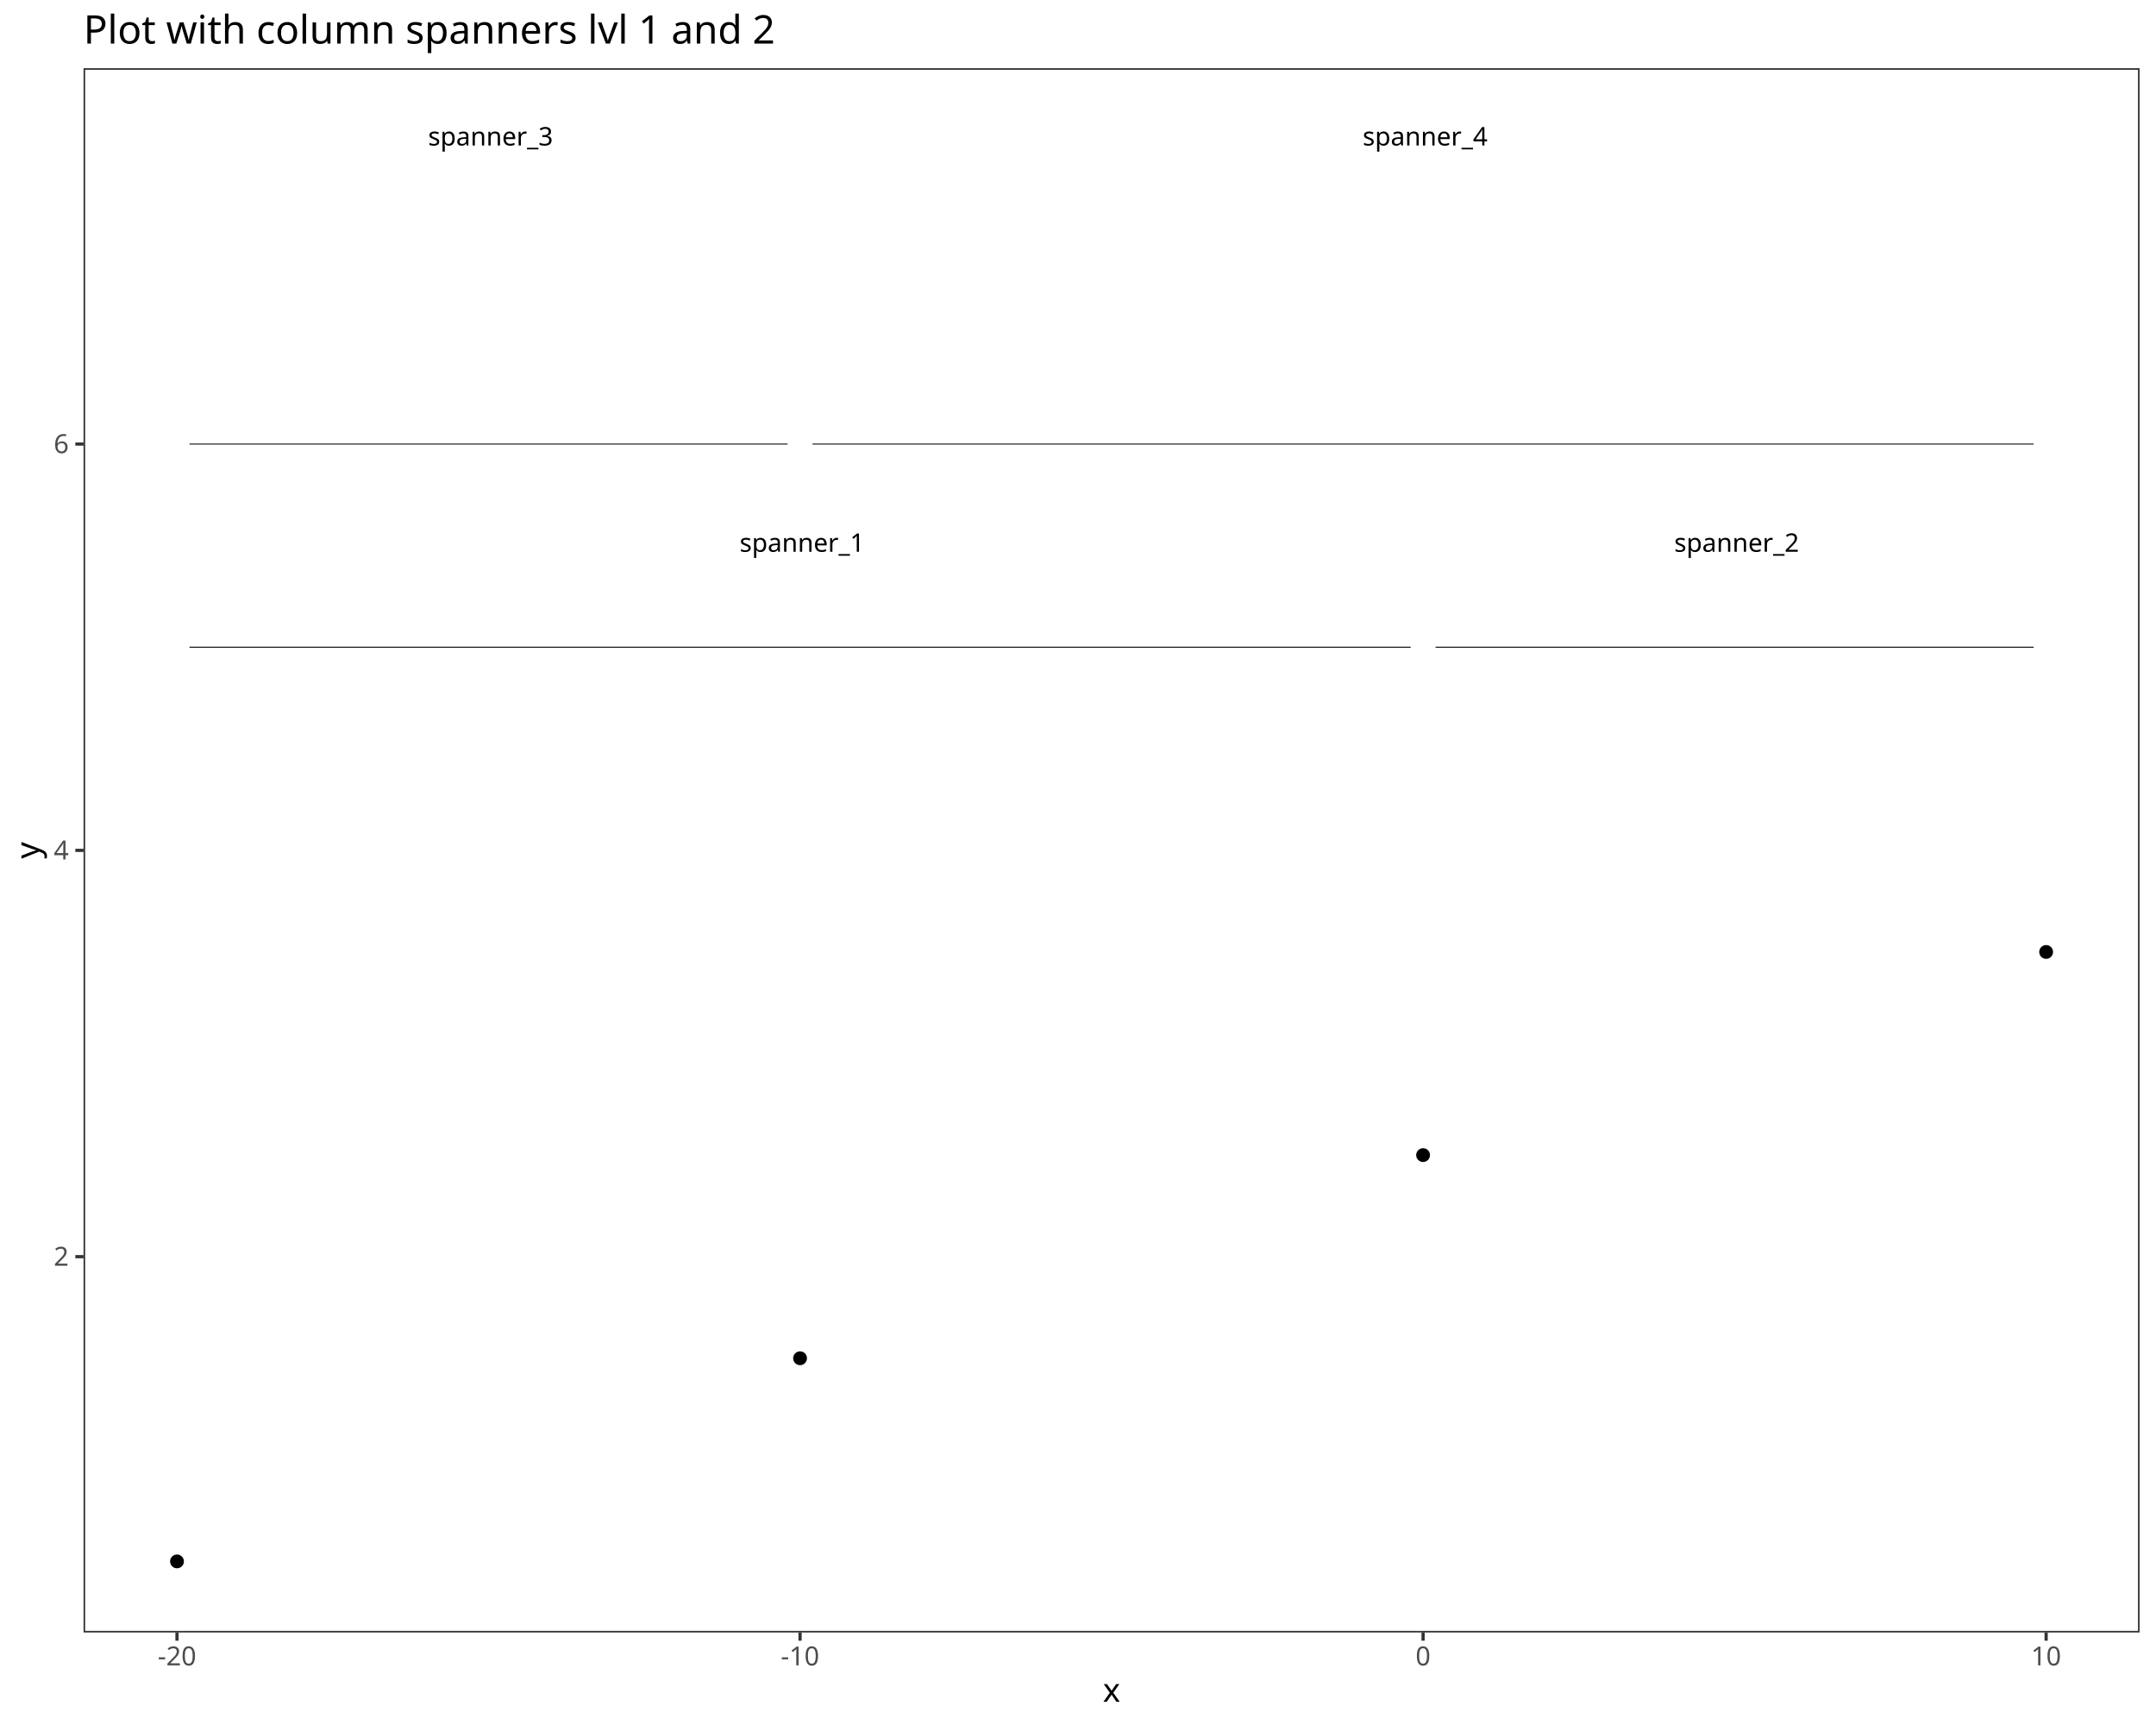
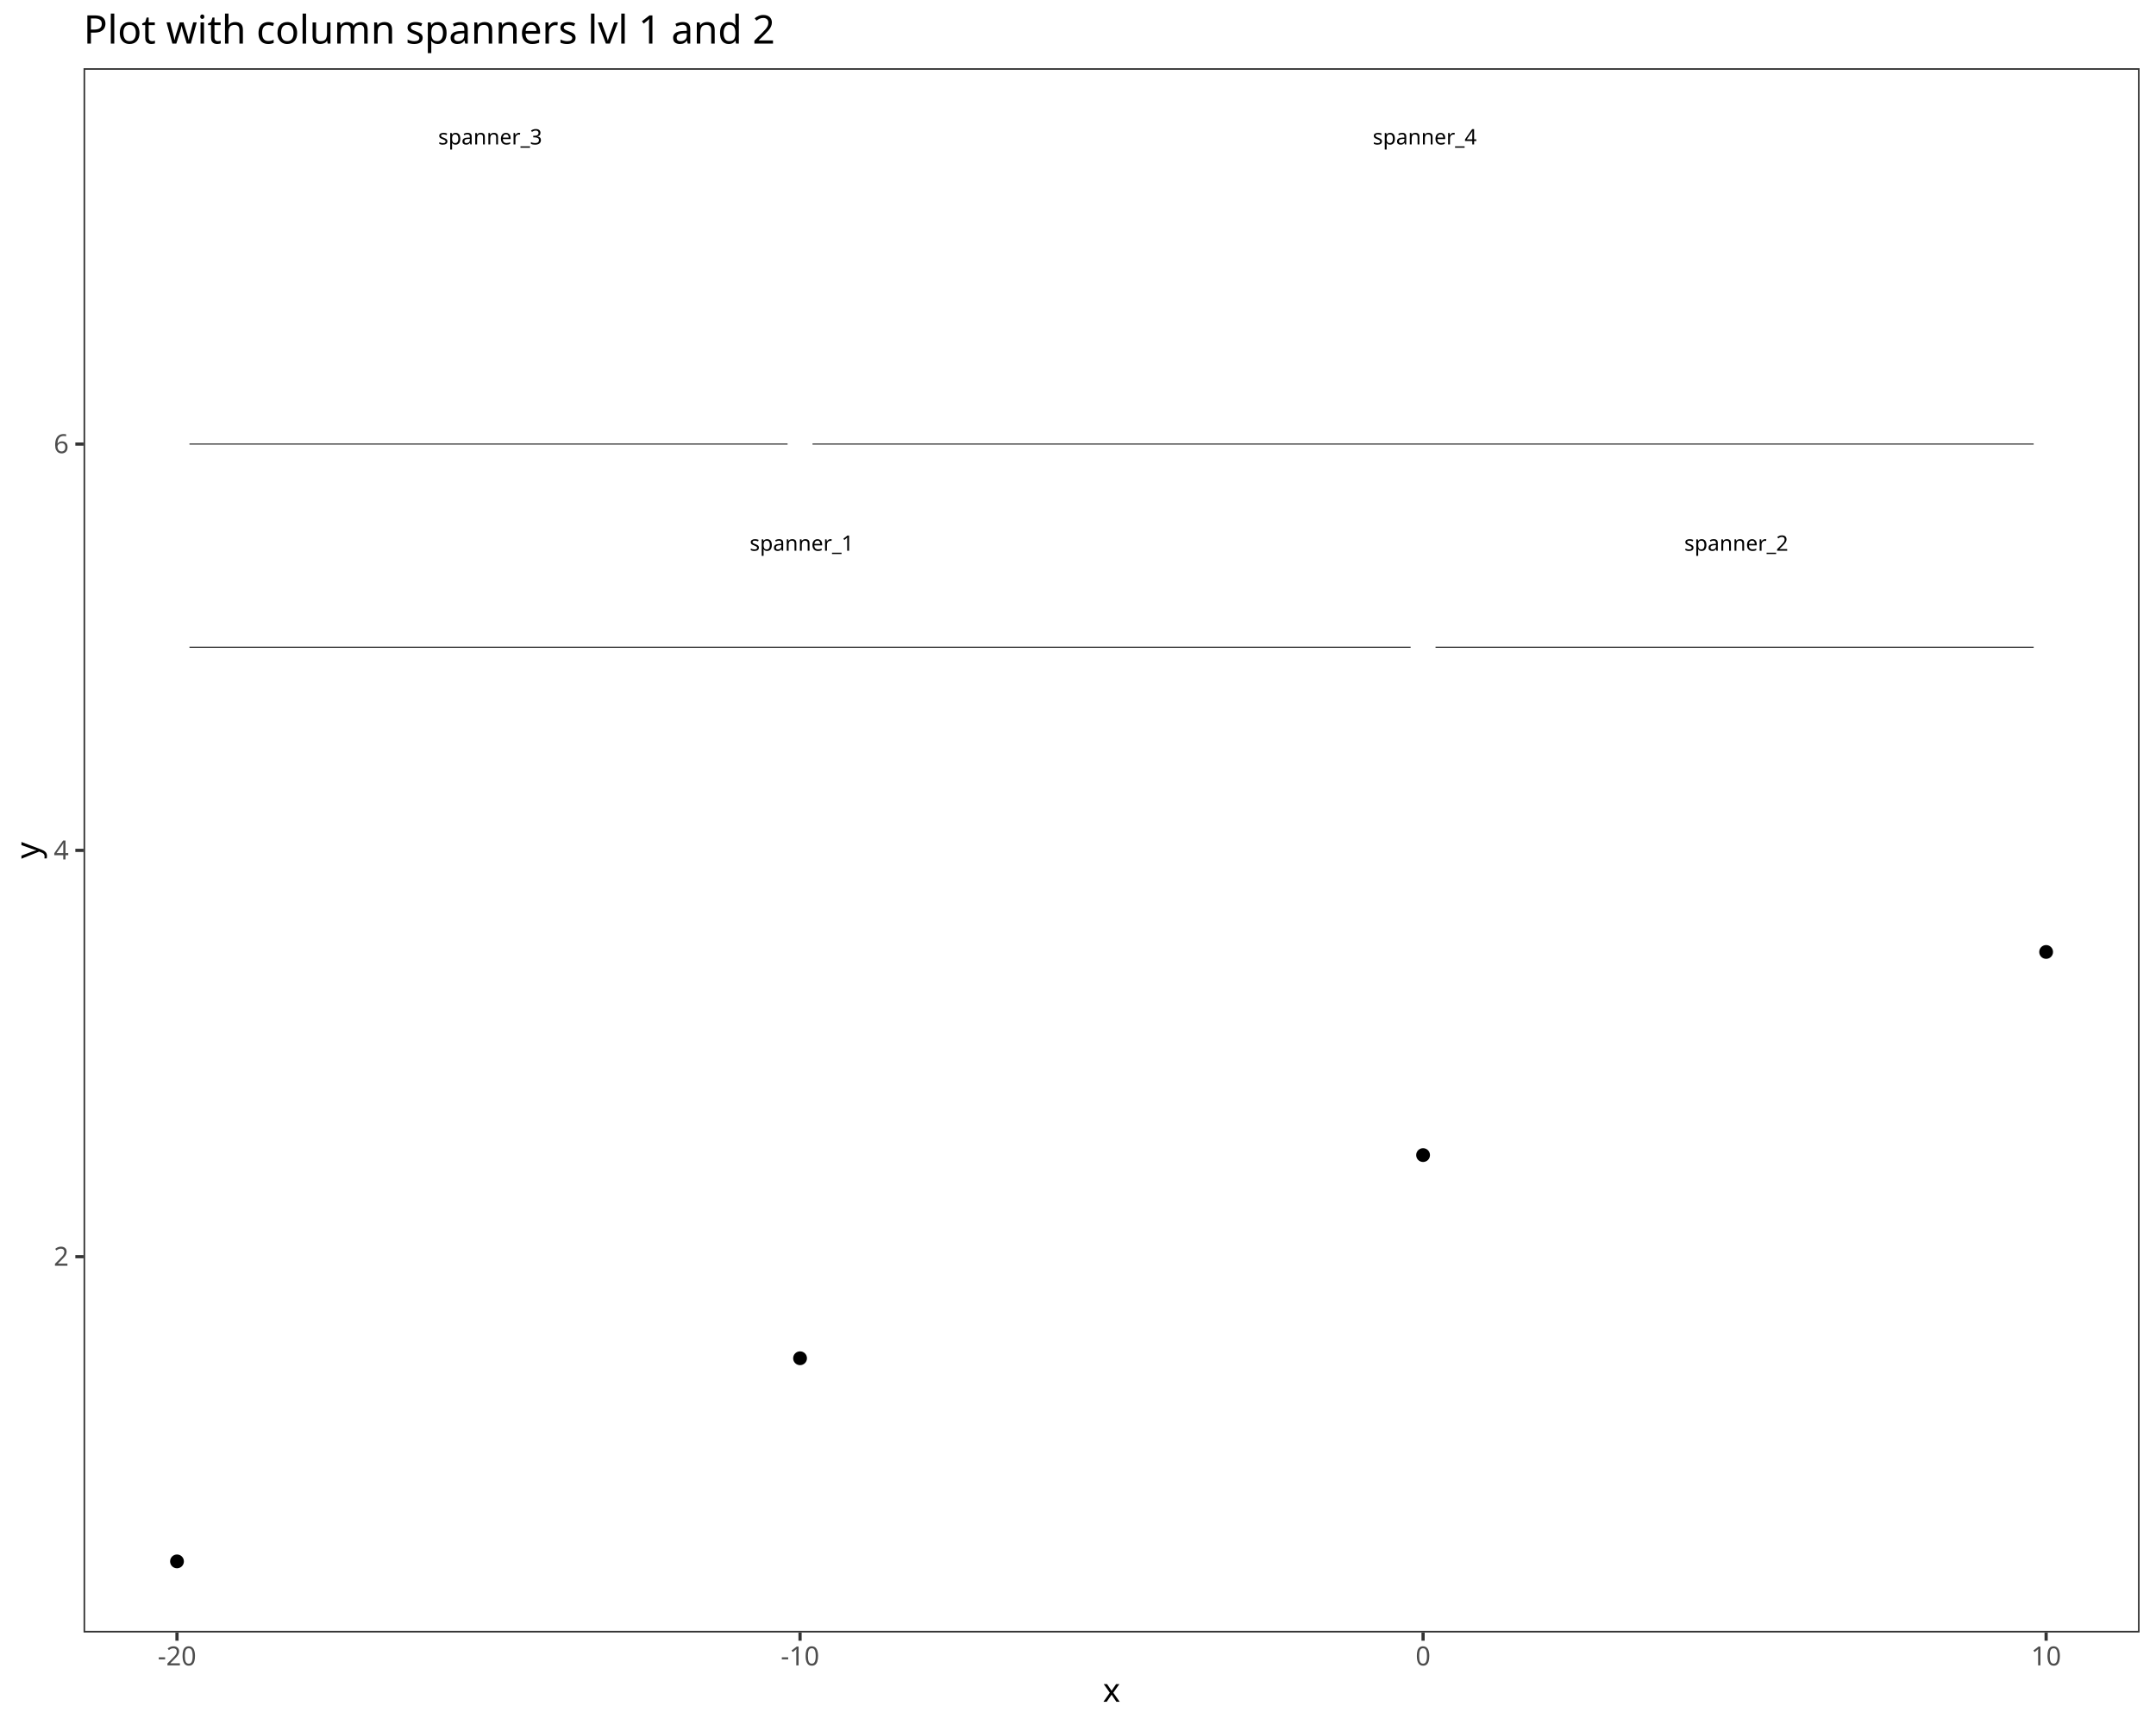
<svg xmlns="http://www.w3.org/2000/svg" class="svglite" data-engine-version="2.0" width="720.00pt" height="576.00pt" viewBox="0 0 720.00 576.00">
  <defs>
    <style type="text/css">
    .svglite line, .svglite polyline, .svglite polygon, .svglite path, .svglite rect, .svglite circle {
      fill: none;
      stroke: #000000;
      stroke-linecap: round;
      stroke-linejoin: round;
      stroke-miterlimit: 10.00;
    }
  </style>
  </defs>
  <rect width="100%" height="100%" style="stroke: none; fill: #FFFFFF;" />
  <defs>
    <clipPath id="cpMC4wMHw3MjAuMDB8MC4wMHw1NzYuMDA=">
      <rect x="0.00" y="0.00" width="720.00" height="576.00" />
    </clipPath>
  </defs>
  <g clip-path="url(#cpMC4wMHw3MjAuMDB8MC4wMHw1NzYuMDA=)">
    <rect x="0.00" y="0.00" width="720.00" height="576.00" style="stroke-width: 1.07; stroke: #FFFFFF; fill: #FFFFFF;" />
  </g>
  <defs>
    <clipPath id="cpMjcuOTB8NzE0LjUyfDIyLjc4fDU0NS4xMQ==">
      <rect x="27.90" y="22.78" width="686.62" height="522.33" />
    </clipPath>
  </defs>
  <g clip-path="url(#cpMjcuOTB8NzE0LjUyfDIyLjc4fDU0NS4xMQ==)">
    <rect x="27.90" y="22.78" width="686.62" height="522.33" style="stroke-width: 1.07; stroke: none; fill: #FFFFFF;" />
    <circle cx="59.11" cy="521.37" r="1.95" style="stroke-width: 0.71; fill: #000000;" />
    <circle cx="267.18" cy="453.54" r="1.95" style="stroke-width: 0.71; fill: #000000;" />
    <circle cx="475.24" cy="385.70" r="1.95" style="stroke-width: 0.71; fill: #000000;" />
    <circle cx="683.31" cy="317.87" r="1.95" style="stroke-width: 0.71; fill: #000000;" />
    <line x1="63.27" y1="216.11" x2="471.08" y2="216.11" style="stroke-width: 0.32; stroke-linecap: butt;" />
-     <text x="247.00" y="184.25" style="font-size: 8.54px; font-family: sans;" textLength="40.35px" lengthAdjust="spacingAndGlyphs">spanner_1</text>
+     <text x="250.36" y="183.90" style="font-size: 7.11px; font-family: sans;" textLength="33.62px" lengthAdjust="spacingAndGlyphs">spanner_1</text>
    <line x1="479.40" y1="216.11" x2="679.15" y2="216.11" style="stroke-width: 0.32; stroke-linecap: butt;" />
-     <text x="559.10" y="184.25" style="font-size: 8.54px; font-family: sans;" textLength="40.35px" lengthAdjust="spacingAndGlyphs">spanner_2</text>
+     <text x="562.47" y="183.90" style="font-size: 7.11px; font-family: sans;" textLength="33.62px" lengthAdjust="spacingAndGlyphs">spanner_2</text>
    <line x1="63.27" y1="148.28" x2="263.01" y2="148.28" style="stroke-width: 0.32; stroke-linecap: butt;" />
-     <text x="142.97" y="48.58" style="font-size: 8.54px; font-family: sans;" textLength="40.35px" lengthAdjust="spacingAndGlyphs">spanner_3</text>
+     <text x="146.33" y="48.23" style="font-size: 7.11px; font-family: sans;" textLength="33.62px" lengthAdjust="spacingAndGlyphs">spanner_3</text>
    <line x1="271.34" y1="148.28" x2="679.15" y2="148.28" style="stroke-width: 0.32; stroke-linecap: butt;" />
-     <text x="455.07" y="48.58" style="font-size: 8.54px; font-family: sans;" textLength="40.35px" lengthAdjust="spacingAndGlyphs">spanner_4</text>
+     <text x="458.43" y="48.23" style="font-size: 7.11px; font-family: sans;" textLength="33.62px" lengthAdjust="spacingAndGlyphs">spanner_4</text>
    <rect x="27.90" y="22.78" width="686.62" height="522.33" style="stroke-width: 1.07; stroke: #333333;" />
  </g>
  <g clip-path="url(#cpMC4wMHw3MjAuMDB8MC4wMHw1NzYuMDA=)">
    <text x="22.97" y="422.65" text-anchor="end" style="font-size: 8.80px; fill: #4D4D4D; font-family: sans;" textLength="4.89px" lengthAdjust="spacingAndGlyphs">2</text>
    <text x="22.97" y="286.98" text-anchor="end" style="font-size: 8.80px; fill: #4D4D4D; font-family: sans;" textLength="4.89px" lengthAdjust="spacingAndGlyphs">4</text>
    <text x="22.97" y="151.31" text-anchor="end" style="font-size: 8.80px; fill: #4D4D4D; font-family: sans;" textLength="4.89px" lengthAdjust="spacingAndGlyphs">6</text>
    <polyline points="25.16,419.62 27.90,419.62 " style="stroke-width: 1.07; stroke: #333333; stroke-linecap: butt;" />
    <polyline points="25.16,283.95 27.90,283.95 " style="stroke-width: 1.07; stroke: #333333; stroke-linecap: butt;" />
    <polyline points="25.16,148.28 27.90,148.28 " style="stroke-width: 1.07; stroke: #333333; stroke-linecap: butt;" />
    <polyline points="59.11,547.85 59.11,545.11 " style="stroke-width: 1.07; stroke: #333333; stroke-linecap: butt;" />
    <polyline points="267.18,547.85 267.18,545.11 " style="stroke-width: 1.07; stroke: #333333; stroke-linecap: butt;" />
    <polyline points="475.24,547.85 475.24,545.11 " style="stroke-width: 1.07; stroke: #333333; stroke-linecap: butt;" />
    <polyline points="683.31,547.85 683.31,545.11 " style="stroke-width: 1.07; stroke: #333333; stroke-linecap: butt;" />
    <text x="59.11" y="556.10" text-anchor="middle" style="font-size: 8.80px; fill: #4D4D4D; font-family: sans;" textLength="12.72px" lengthAdjust="spacingAndGlyphs">-20</text>
    <text x="267.18" y="556.10" text-anchor="middle" style="font-size: 8.80px; fill: #4D4D4D; font-family: sans;" textLength="12.72px" lengthAdjust="spacingAndGlyphs">-10</text>
    <text x="475.24" y="556.10" text-anchor="middle" style="font-size: 8.80px; fill: #4D4D4D; font-family: sans;" textLength="4.89px" lengthAdjust="spacingAndGlyphs">0</text>
    <text x="683.31" y="556.10" text-anchor="middle" style="font-size: 8.80px; fill: #4D4D4D; font-family: sans;" textLength="9.79px" lengthAdjust="spacingAndGlyphs">10</text>
    <text x="371.21" y="568.24" text-anchor="middle" style="font-size: 11.00px; font-family: sans;" textLength="5.50px" lengthAdjust="spacingAndGlyphs">x</text>
    <text transform="translate(13.05,283.95) rotate(-90)" text-anchor="middle" style="font-size: 11.00px; font-family: sans;" textLength="5.50px" lengthAdjust="spacingAndGlyphs">y</text>
    <text x="27.90" y="14.56" style="font-size: 13.20px; font-family: sans;" textLength="217.94px" lengthAdjust="spacingAndGlyphs">Plot with column spanners lvl 1 and 2</text>
  </g>
</svg>
